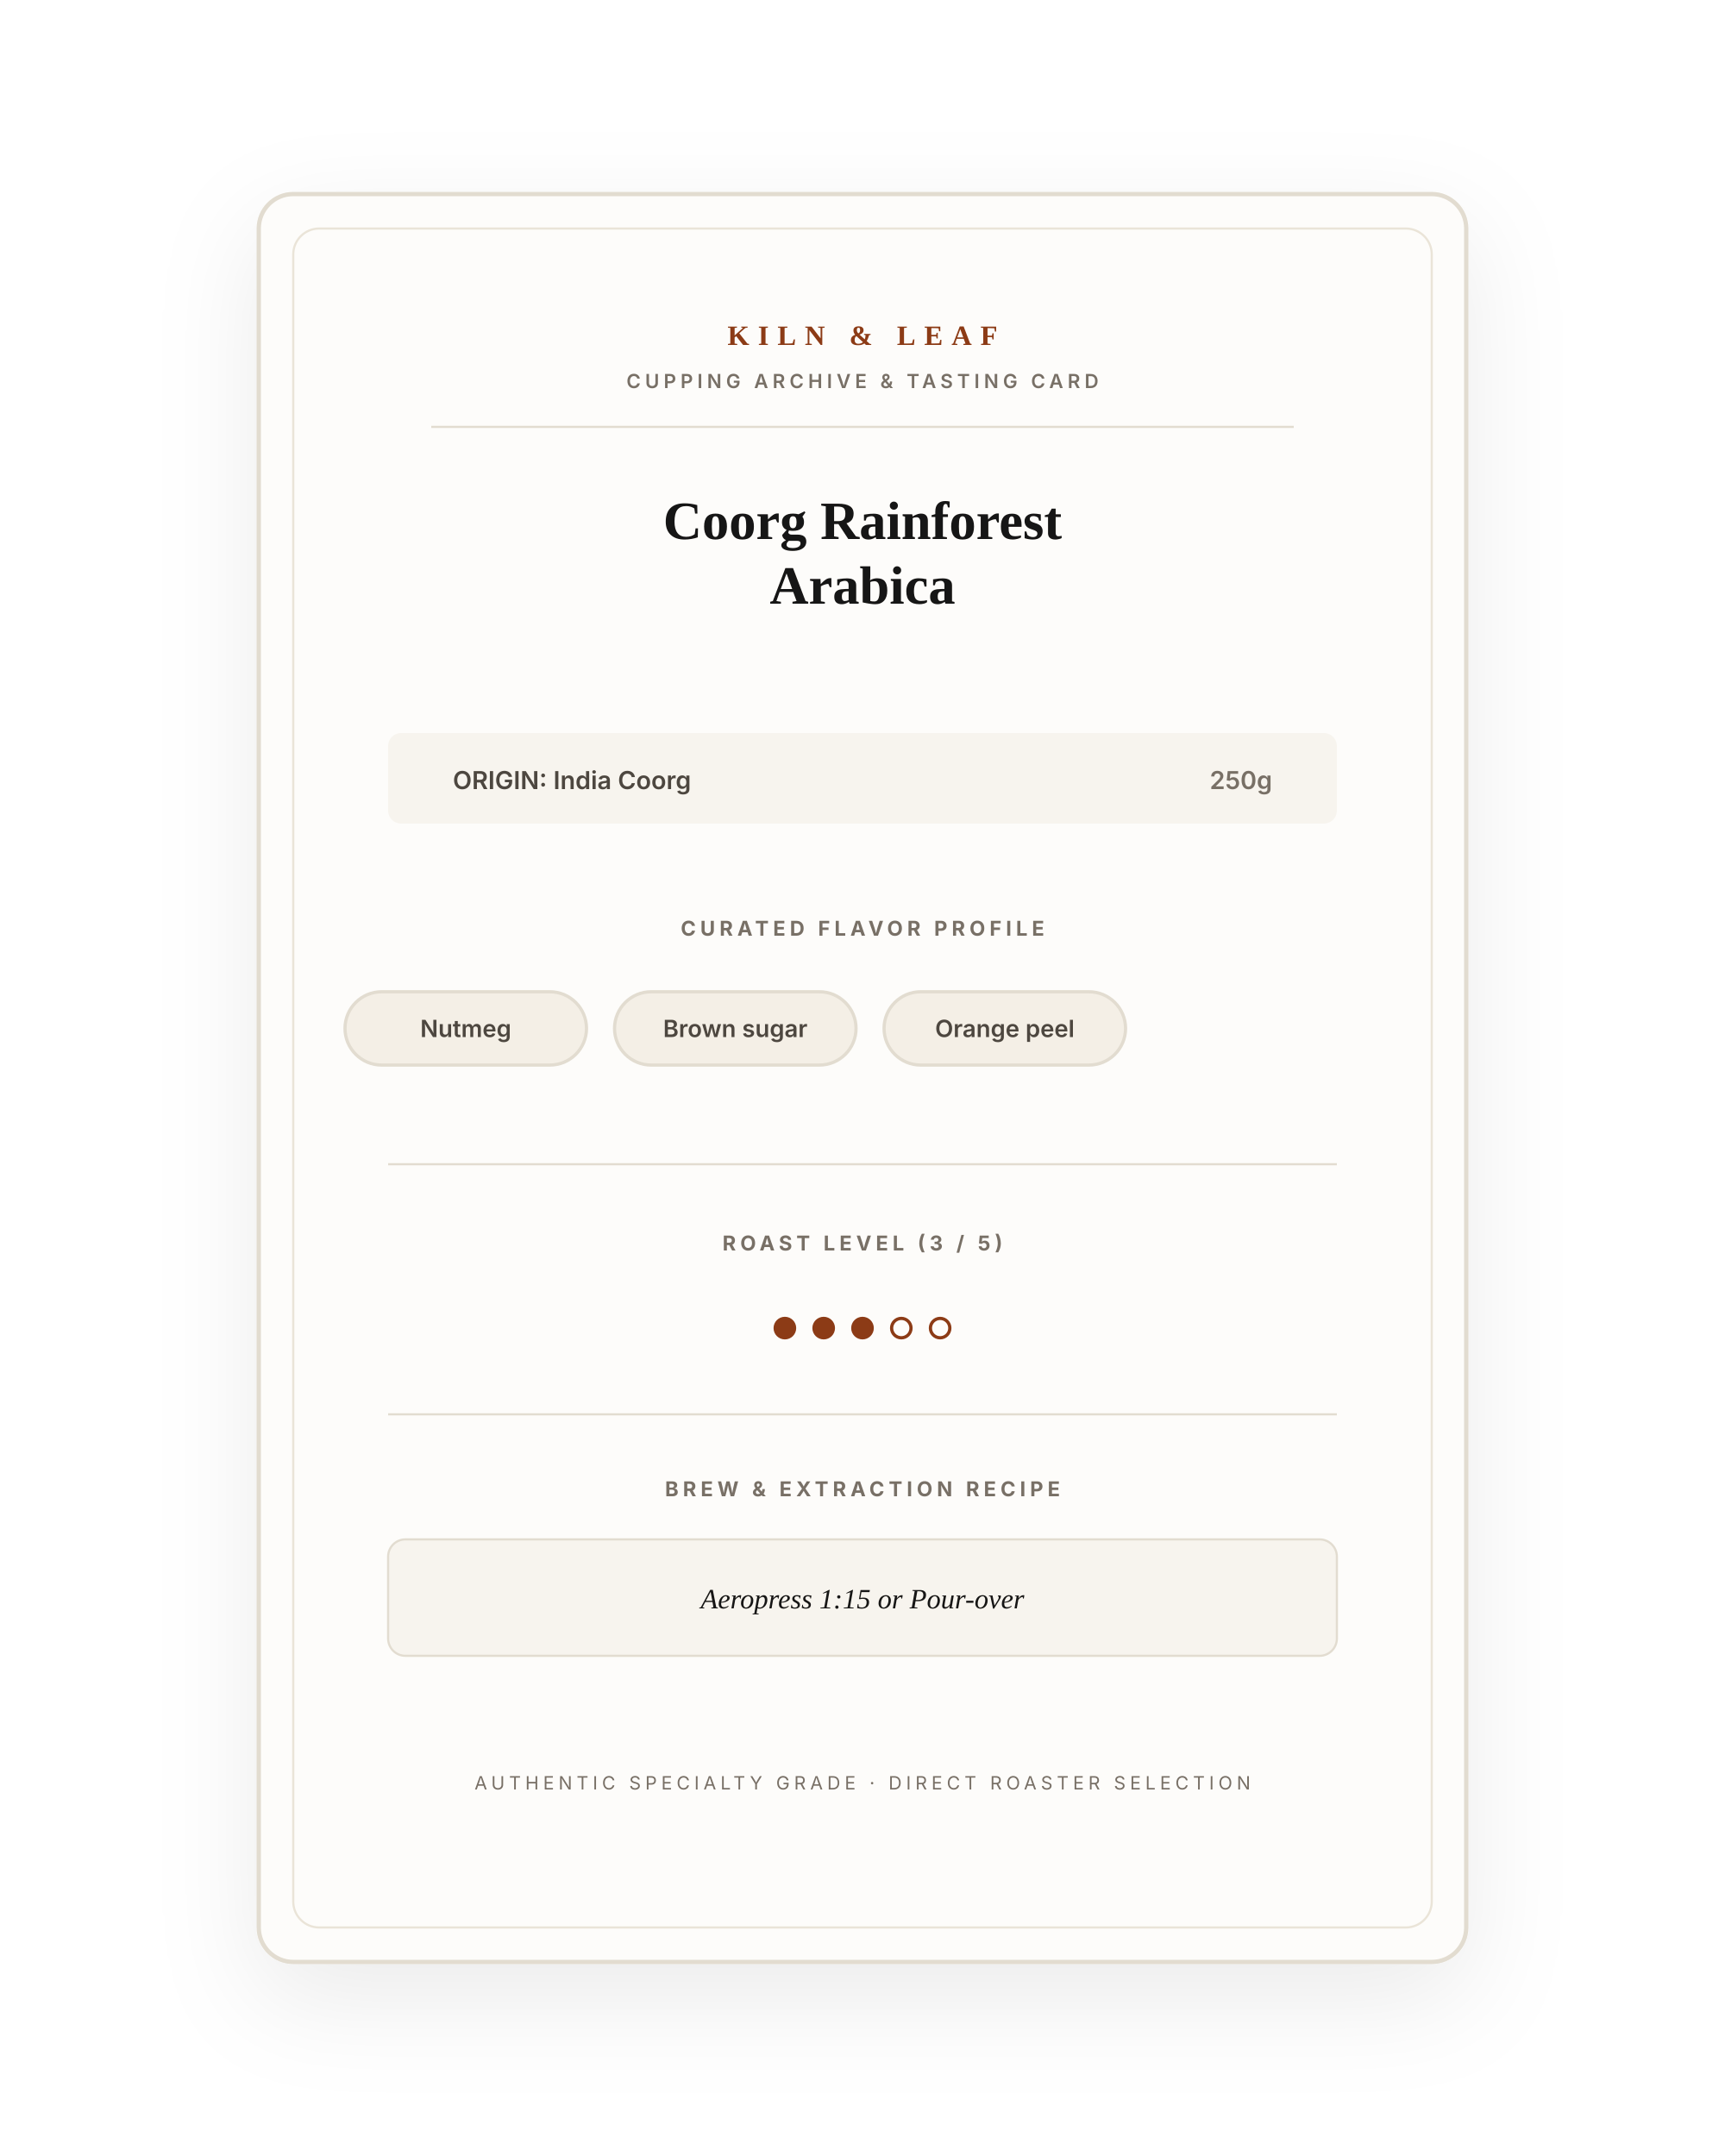
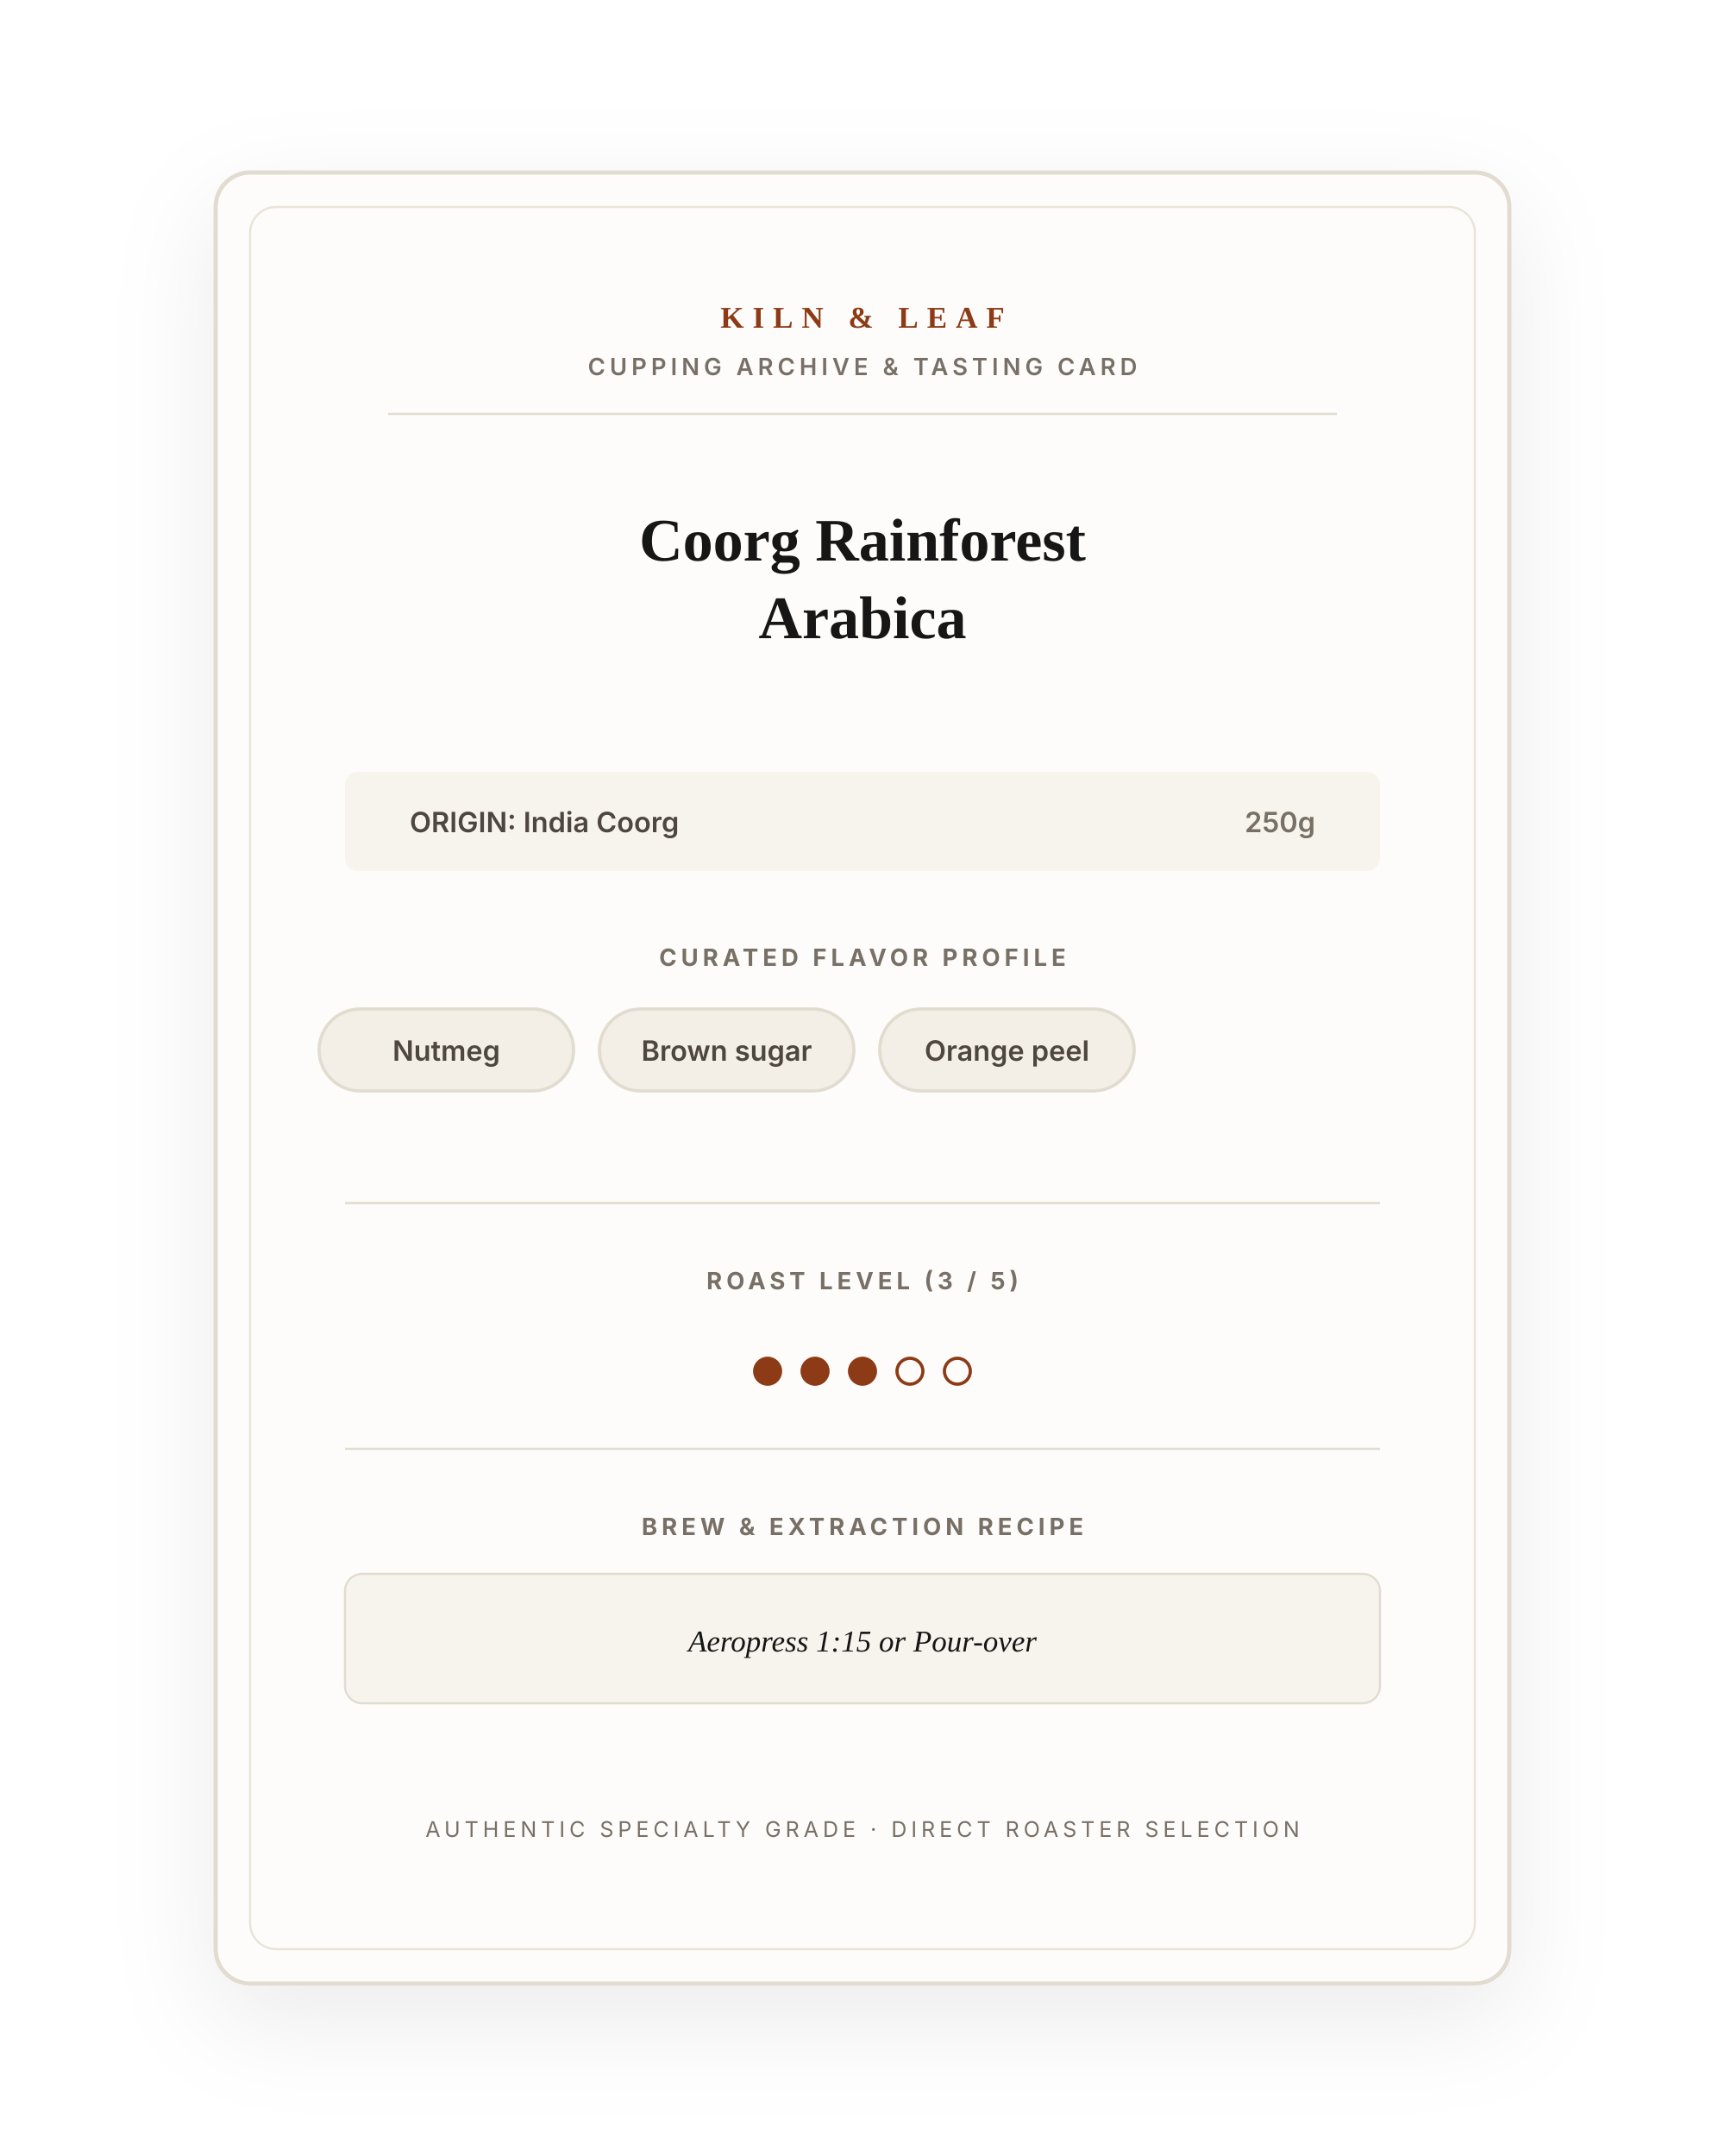
<svg xmlns="http://www.w3.org/2000/svg" viewBox="0 0 800 1000" fill="none">
  <defs>
    <filter id="card-shadow-coorg-rainforest" x="-5%" y="-5%" width="110%" height="115%" filterUnits="userSpaceOnUse">
      <feDropShadow dx="0" dy="16" stdDeviation="24" flood-color="#000000" flood-opacity="0.08" />
    </filter>
  </defs>
  <g filter="url(#card-shadow-coorg-rainforest)">
-     <rect x="120" y="90" width="560" height="820" rx="16" fill="#FDFCFA" stroke="#E2DCD0" stroke-width="2" />
-     <rect x="136" y="106" width="528" height="788" rx="12" fill="none" stroke="#EAE4D8" stroke-width="1" />
-     <text x="400" y="160" text-anchor="middle" font-family="Georgia, 'Times New Roman', serif" font-size="13" font-weight="700" letter-spacing="4" fill="#8C3A14">KILN &amp; LEAF</text>
-     <text x="400" y="180" text-anchor="middle" font-family="-apple-system, system-ui, sans-serif" font-size="9" font-weight="600" letter-spacing="2" fill="#786F66">CUPPING ARCHIVE &amp; TASTING CARD</text>
-     <line x1="200" y1="198" x2="600" y2="198" stroke="#E2DCD0" stroke-width="1" />
-     <text x="400" y="250" text-anchor="middle" font-family="Georgia, 'Times New Roman', serif" font-size="25" font-weight="600" fill="#161412">Coorg Rainforest</text>
-     <text x="400" y="280" text-anchor="middle" font-family="Georgia, 'Times New Roman', serif" font-size="25" font-weight="600" fill="#161412">Arabica</text>
-     <rect x="180" y="340" width="440" height="42" rx="6" fill="#F7F4EE" />
-     <text x="210" y="366" font-family="-apple-system, system-ui, sans-serif" font-size="11.5" font-weight="600" fill="#4E473F">ORIGIN: India Coorg</text>
-     <text x="590" y="366" text-anchor="end" font-family="-apple-system, system-ui, sans-serif" font-size="11.5" font-weight="600" fill="#786F66">250g</text>
-     <text x="400" y="434" text-anchor="middle" font-family="-apple-system, system-ui, sans-serif" font-size="9.5" font-weight="700" letter-spacing="2" fill="#786F66">CURATED FLAVOR PROFILE</text>
-     <g transform="translate(160, 460)">
-       <rect x="0" y="0" width="112" height="34" rx="17" fill="#F4EFE6" stroke="#E2DCD0" stroke-width="1.5" />
-       <text x="56" y="21" text-anchor="middle" font-family="-apple-system, system-ui, sans-serif" font-size="11" font-weight="600" fill="#4E473F">Nutmeg</text>
+     <rect x="100" y="80" width="600" height="840" rx="16" fill="#FDFCFA" stroke="#E2DCD0" stroke-width="2" />
+     <rect x="116" y="96" width="568" height="808" rx="12" fill="none" stroke="#EAE4D8" stroke-width="1" />
+     <text x="400" y="152" text-anchor="middle" font-family="Georgia, 'Times New Roman', serif" font-size="14" font-weight="700" letter-spacing="4" fill="#8C3A14">KILN &amp; LEAF</text>
+     <text x="400" y="174" text-anchor="middle" font-family="-apple-system, system-ui, sans-serif" font-size="11" font-weight="600" letter-spacing="2" fill="#786F66">CUPPING ARCHIVE &amp; TASTING CARD</text>
+     <line x1="180" y1="192" x2="620" y2="192" stroke="#E2DCD0" stroke-width="1" />
+     <text x="400" y="260" text-anchor="middle" font-family="Georgia, 'Times New Roman', serif" font-size="28" font-weight="600" fill="#161412">Coorg Rainforest</text>
+     <text x="400" y="296" text-anchor="middle" font-family="Georgia, 'Times New Roman', serif" font-size="28" font-weight="600" fill="#161412">Arabica</text>
+     <rect x="160" y="358" width="480" height="46" rx="6" fill="#F7F4EE" />
+     <text x="190" y="386" font-family="-apple-system, system-ui, sans-serif" font-size="13" font-weight="600" fill="#4E473F">ORIGIN: India Coorg</text>
+     <text x="610" y="386" text-anchor="end" font-family="-apple-system, system-ui, sans-serif" font-size="13" font-weight="600" fill="#786F66">250g</text>
+     <text x="400" y="448" text-anchor="middle" font-family="-apple-system, system-ui, sans-serif" font-size="11" font-weight="700" letter-spacing="2" fill="#786F66">CURATED FLAVOR PROFILE</text>
+     <g transform="translate(148, 468)">
+       <rect x="0" y="0" width="118" height="38" rx="19" fill="#F4EFE6" stroke="#E2DCD0" stroke-width="1.5" />
+       <text x="59" y="24" text-anchor="middle" font-family="-apple-system, system-ui, sans-serif" font-size="13" font-weight="600" fill="#4E473F">Nutmeg</text>
    </g>
-     <g transform="translate(285, 460)">
-       <rect x="0" y="0" width="112" height="34" rx="17" fill="#F4EFE6" stroke="#E2DCD0" stroke-width="1.5" />
-       <text x="56" y="21" text-anchor="middle" font-family="-apple-system, system-ui, sans-serif" font-size="11" font-weight="600" fill="#4E473F">Brown sugar</text>
+     <g transform="translate(278, 468)">
+       <rect x="0" y="0" width="118" height="38" rx="19" fill="#F4EFE6" stroke="#E2DCD0" stroke-width="1.5" />
+       <text x="59" y="24" text-anchor="middle" font-family="-apple-system, system-ui, sans-serif" font-size="13" font-weight="600" fill="#4E473F">Brown sugar</text>
    </g>
-     <g transform="translate(410, 460)">
-       <rect x="0" y="0" width="112" height="34" rx="17" fill="#F4EFE6" stroke="#E2DCD0" stroke-width="1.5" />
-       <text x="56" y="21" text-anchor="middle" font-family="-apple-system, system-ui, sans-serif" font-size="11" font-weight="600" fill="#4E473F">Orange peel</text>
+     <g transform="translate(408, 468)">
+       <rect x="0" y="0" width="118" height="38" rx="19" fill="#F4EFE6" stroke="#E2DCD0" stroke-width="1.5" />
+       <text x="59" y="24" text-anchor="middle" font-family="-apple-system, system-ui, sans-serif" font-size="13" font-weight="600" fill="#4E473F">Orange peel</text>
    </g>
-     <line x1="180" y1="540" x2="620" y2="540" stroke="#E2DCD0" stroke-width="1" />
-     <text x="400" y="580" text-anchor="middle" font-family="-apple-system, system-ui, sans-serif" font-size="9.5" font-weight="700" letter-spacing="2" fill="#786F66">ROAST LEVEL (3 / 5)</text>
+     <line x1="160" y1="558" x2="640" y2="558" stroke="#E2DCD0" stroke-width="1" />
+     <text x="400" y="598" text-anchor="middle" font-family="-apple-system, system-ui, sans-serif" font-size="11" font-weight="700" letter-spacing="2" fill="#786F66">ROAST LEVEL (3 / 5)</text>
    <g transform="translate(0, 10)">
-       <circle cx="364" cy="606" r="4.5" fill="#8C3A14" stroke="#8C3A14" stroke-width="1.5" />
-       <circle cx="382" cy="606" r="4.5" fill="#8C3A14" stroke="#8C3A14" stroke-width="1.5" />
-       <circle cx="400" cy="606" r="4.5" fill="#8C3A14" stroke="#8C3A14" stroke-width="1.5" />
-       <circle cx="418" cy="606" r="4.5" fill="none" stroke="#8C3A14" stroke-width="1.5" />
-       <circle cx="436" cy="606" r="4.5" fill="none" stroke="#8C3A14" stroke-width="1.5" />
+       <circle cx="356" cy="626" r="6" fill="#8C3A14" stroke="#8C3A14" stroke-width="1.5" />
+       <circle cx="378" cy="626" r="6" fill="#8C3A14" stroke="#8C3A14" stroke-width="1.5" />
+       <circle cx="400" cy="626" r="6" fill="#8C3A14" stroke="#8C3A14" stroke-width="1.5" />
+       <circle cx="422" cy="626" r="6" fill="none" stroke="#8C3A14" stroke-width="1.5" />
+       <circle cx="444" cy="626" r="6" fill="none" stroke="#8C3A14" stroke-width="1.5" />
    </g>
-     <line x1="180" y1="656" x2="620" y2="656" stroke="#E2DCD0" stroke-width="1" />
-     <text x="400" y="694" text-anchor="middle" font-family="-apple-system, system-ui, sans-serif" font-size="9.5" font-weight="700" letter-spacing="2" fill="#786F66">BREW &amp; EXTRACTION RECIPE</text>
-     <rect x="180" y="714" width="440" height="54" rx="8" fill="#F7F4EE" stroke="#E2DCD0" stroke-width="1" />
-     <text x="400" y="746" text-anchor="middle" font-family="Georgia, 'Times New Roman', serif" font-size="13" font-style="italic" fill="#161412">Aeropress 1:15 or Pour-over</text>
-     <text x="400" y="830" text-anchor="middle" font-family="-apple-system, system-ui, sans-serif" font-size="8.5" letter-spacing="2" fill="#786F66">AUTHENTIC SPECIALTY GRADE · DIRECT ROASTER SELECTION</text>
+     <line x1="160" y1="672" x2="640" y2="672" stroke="#E2DCD0" stroke-width="1" />
+     <text x="400" y="712" text-anchor="middle" font-family="-apple-system, system-ui, sans-serif" font-size="11" font-weight="700" letter-spacing="2" fill="#786F66">BREW &amp; EXTRACTION RECIPE</text>
+     <rect x="160" y="730" width="480" height="60" rx="8" fill="#F7F4EE" stroke="#E2DCD0" stroke-width="1" />
+     <text x="400" y="766" text-anchor="middle" font-family="Georgia, 'Times New Roman', serif" font-size="14" font-style="italic" fill="#161412">Aeropress 1:15 or Pour-over</text>
+     <text x="400" y="852" text-anchor="middle" font-family="-apple-system, system-ui, sans-serif" font-size="10" letter-spacing="2" fill="#786F66">AUTHENTIC SPECIALTY GRADE · DIRECT ROASTER SELECTION</text>
  </g>
</svg>
